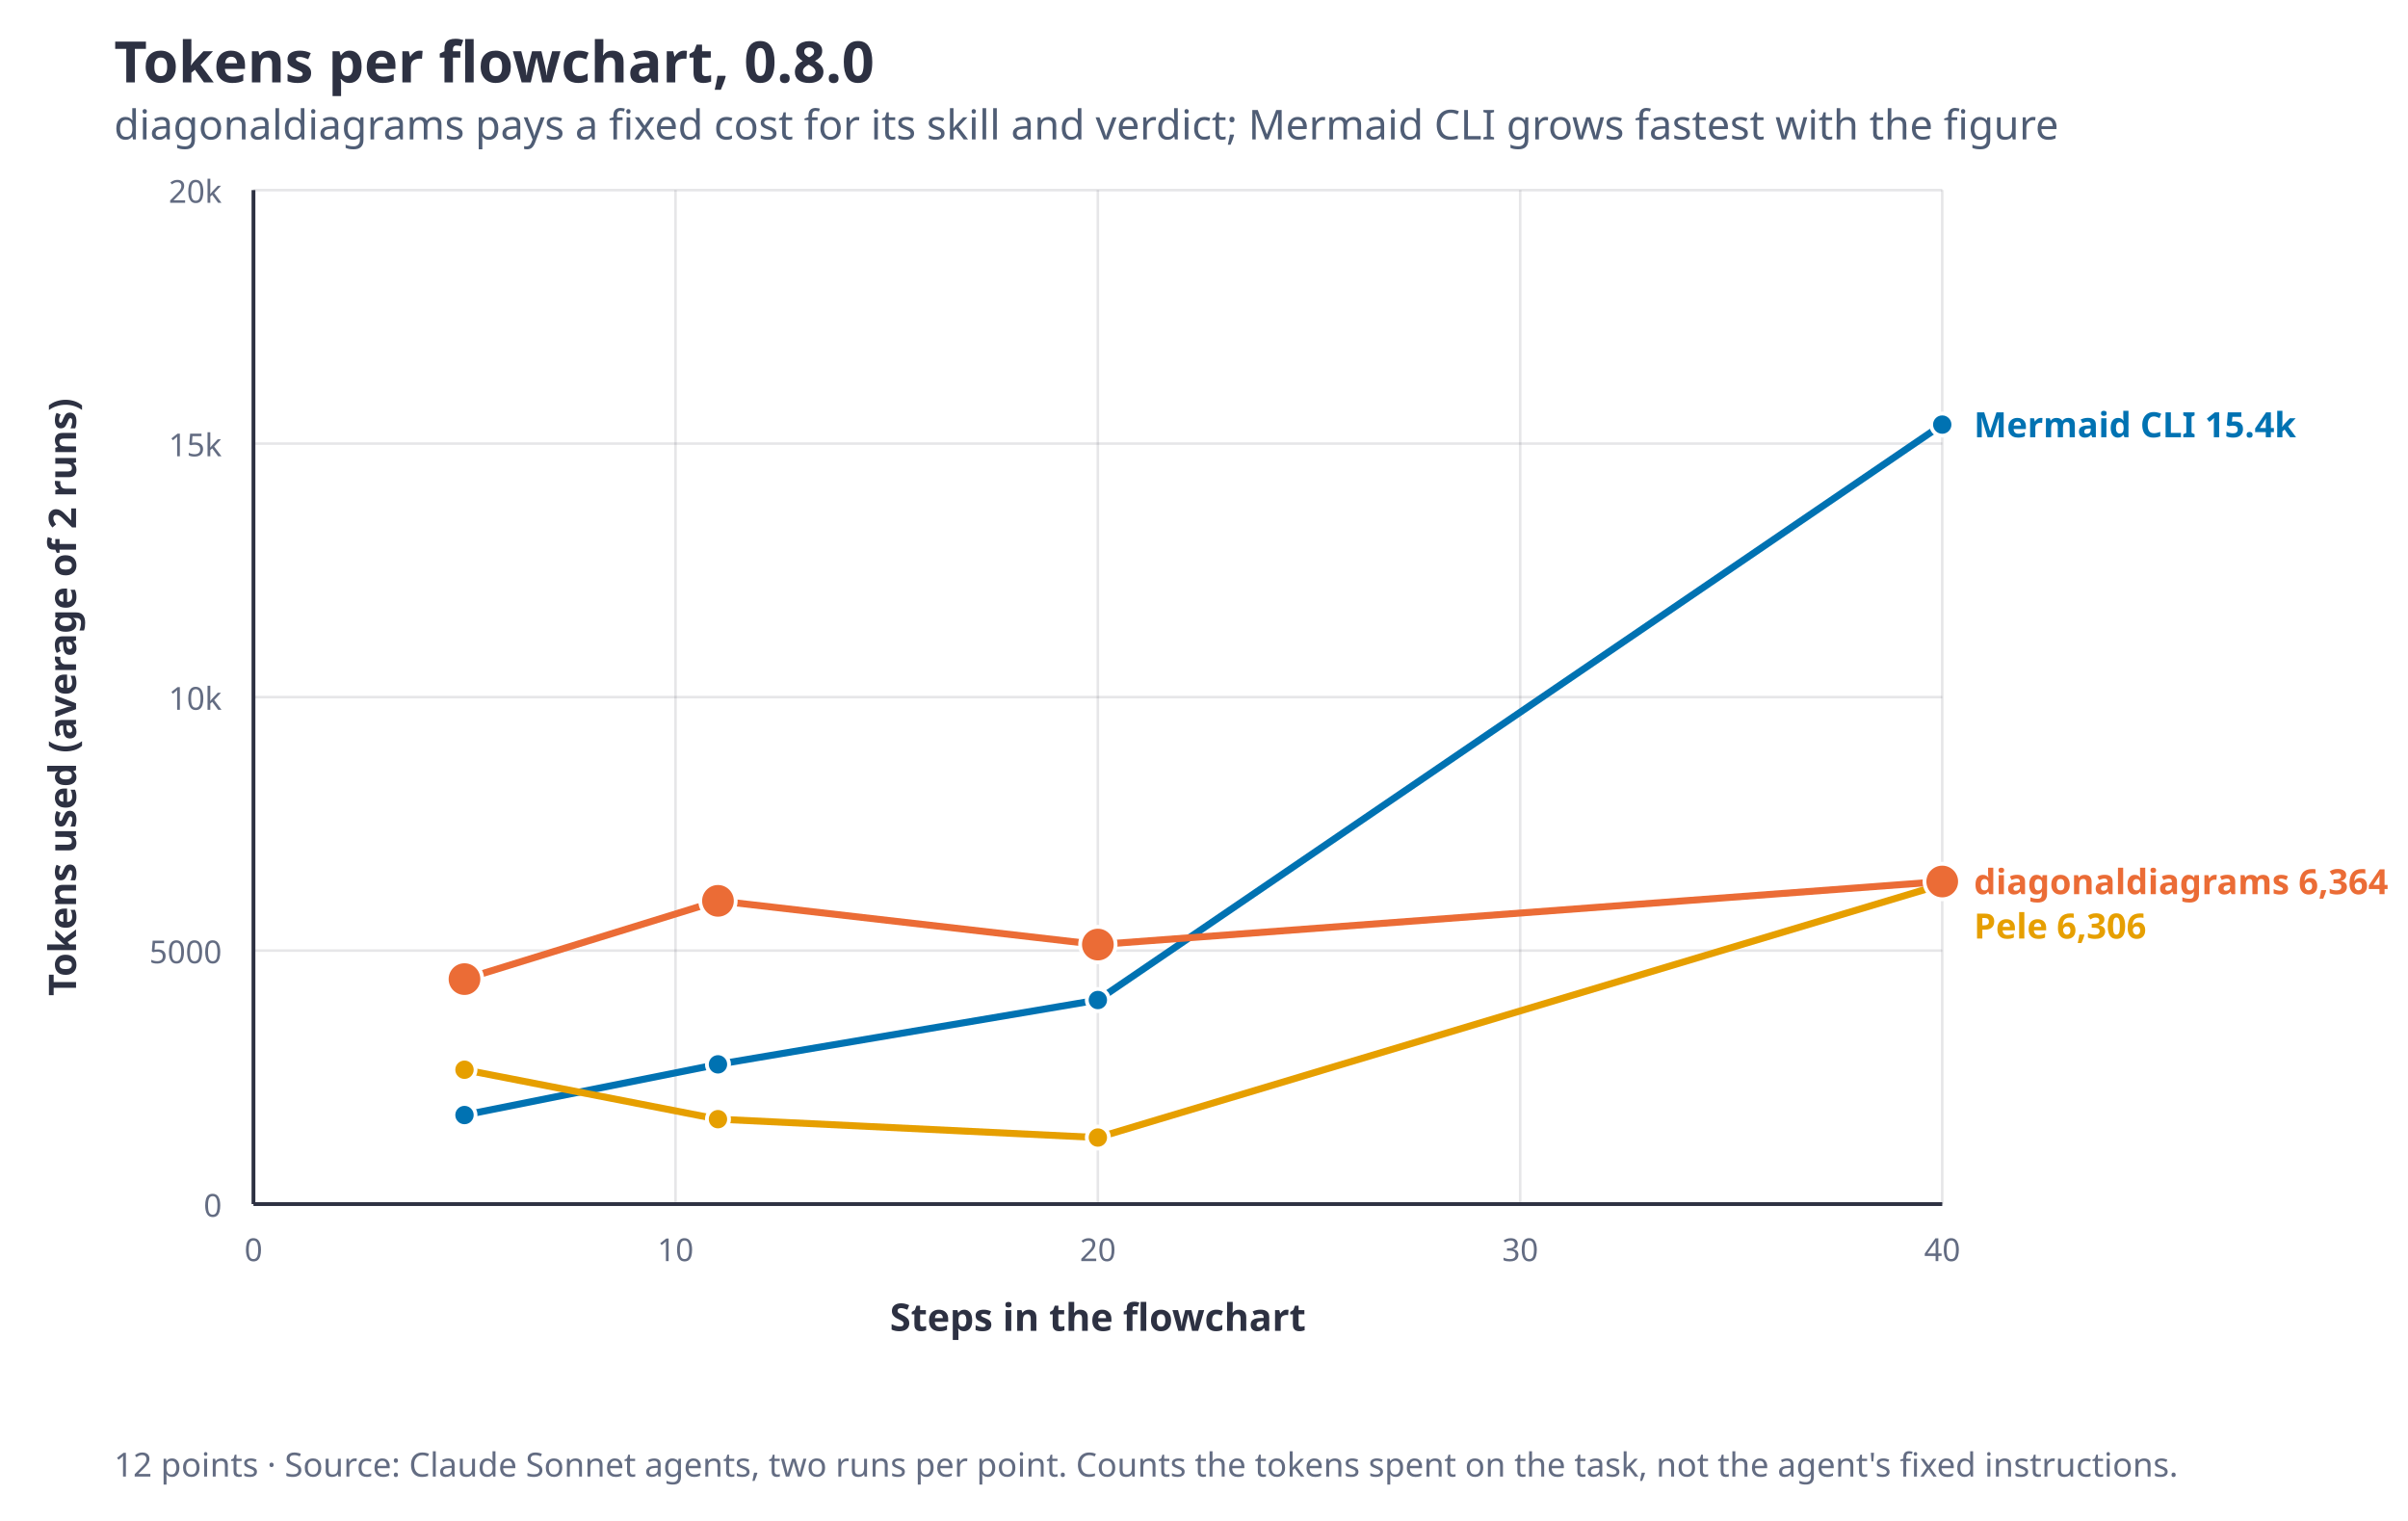
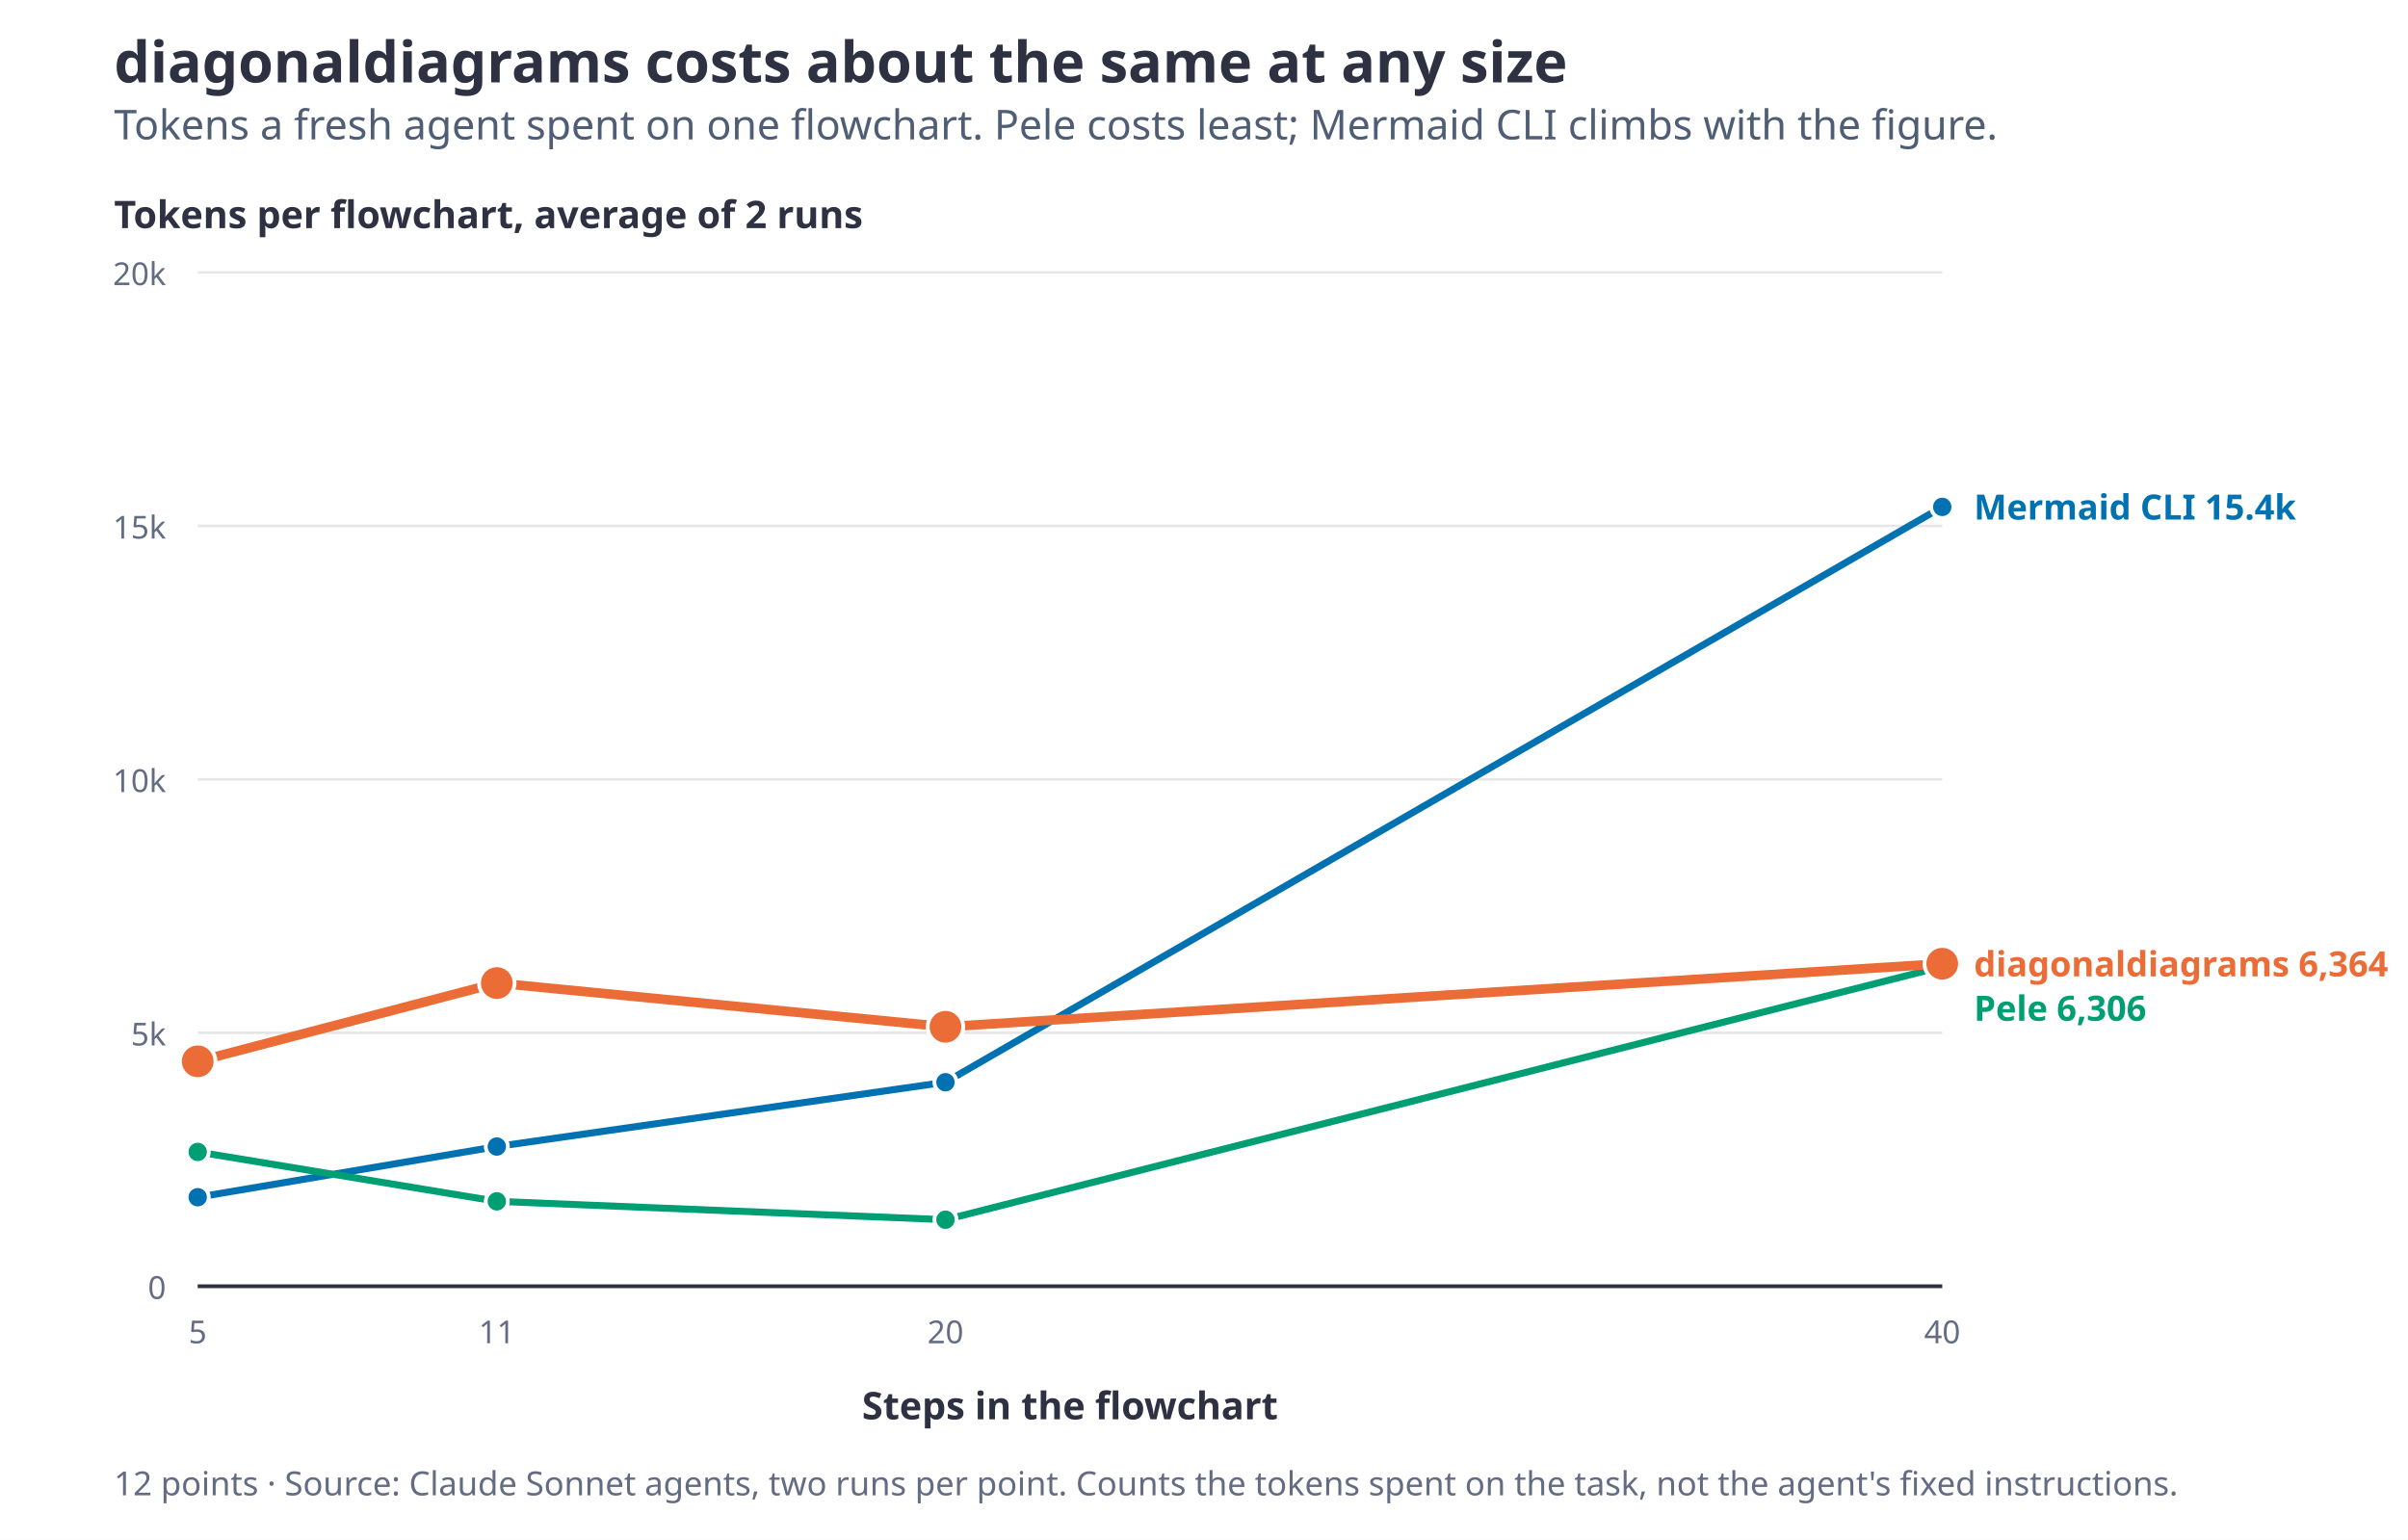
- <svg xmlns="http://www.w3.org/2000/svg" role="img" viewBox="0 0 760 480" width="760">
-   <rect width="760" height="480" fill="#ffffff" />
-   <text x="36" y="26" font-size="18" font-weight="600" font-family="system-ui, 'Segoe UI', sans-serif" fill="#2d3142">Tokens per flowchart, 0.8.0</text>
-   <text x="36" y="44" font-size="13" font-family="system-ui, 'Segoe UI', sans-serif" fill="#4f5d75">diagonaldiagrams pays a fixed cost for its skill and verdict; Mermaid CLI grows fastest with the figure</text>
-   <line x1="80" y1="380.0" x2="613" y2="380.0" stroke="rgba(45,49,66,0.12)" stroke-width="0.8" />
-   <text x="70" y="384.0" font-size="10" font-family="system-ui, 'Segoe UI', sans-serif" fill="#636c82" text-anchor="end">0</text>
-   <line x1="80" y1="300.0" x2="613" y2="300.0" stroke="rgba(45,49,66,0.12)" stroke-width="0.8" />
-   <text x="70" y="304.0" font-size="10" font-family="system-ui, 'Segoe UI', sans-serif" fill="#636c82" text-anchor="end">5000</text>
-   <line x1="80" y1="220.0" x2="613" y2="220.0" stroke="rgba(45,49,66,0.12)" stroke-width="0.8" />
-   <text x="70" y="224.0" font-size="10" font-family="system-ui, 'Segoe UI', sans-serif" fill="#636c82" text-anchor="end">10k</text>
-   <line x1="80" y1="140.0" x2="613" y2="140.0" stroke="rgba(45,49,66,0.12)" stroke-width="0.8" />
-   <text x="70" y="144.0" font-size="10" font-family="system-ui, 'Segoe UI', sans-serif" fill="#636c82" text-anchor="end">15k</text>
-   <line x1="80" y1="60.0" x2="613" y2="60.0" stroke="rgba(45,49,66,0.12)" stroke-width="0.8" />
-   <text x="70" y="64.0" font-size="10" font-family="system-ui, 'Segoe UI', sans-serif" fill="#636c82" text-anchor="end">20k</text>
-   <line x1="80.0" y1="60" x2="80.0" y2="380" stroke="rgba(45,49,66,0.12)" stroke-width="0.8" />
-   <text x="80.0" y="398" font-size="10" font-family="system-ui, 'Segoe UI', sans-serif" fill="#636c82" text-anchor="middle">0</text>
-   <line x1="213.2" y1="60" x2="213.2" y2="380" stroke="rgba(45,49,66,0.12)" stroke-width="0.8" />
-   <text x="213.2" y="398" font-size="10" font-family="system-ui, 'Segoe UI', sans-serif" fill="#636c82" text-anchor="middle">10</text>
-   <line x1="346.5" y1="60" x2="346.5" y2="380" stroke="rgba(45,49,66,0.12)" stroke-width="0.8" />
-   <text x="346.5" y="398" font-size="10" font-family="system-ui, 'Segoe UI', sans-serif" fill="#636c82" text-anchor="middle">20</text>
-   <line x1="479.8" y1="60" x2="479.8" y2="380" stroke="rgba(45,49,66,0.12)" stroke-width="0.8" />
-   <text x="479.8" y="398" font-size="10" font-family="system-ui, 'Segoe UI', sans-serif" fill="#636c82" text-anchor="middle">30</text>
-   <line x1="613.0" y1="60" x2="613.0" y2="380" stroke="rgba(45,49,66,0.12)" stroke-width="0.8" />
-   <text x="613.0" y="398" font-size="10" font-family="system-ui, 'Segoe UI', sans-serif" fill="#636c82" text-anchor="middle">40</text>
-   <line x1="80" y1="380" x2="613" y2="380" stroke="#2d3142" stroke-width="1.2" />
-   <line x1="80" y1="60" x2="80" y2="380" stroke="#2d3142" stroke-width="1.2" />
-   <path d="M146.6,351.9 L226.6,335.9 L346.5,315.6 L613.0,134.0" fill="none" stroke="#0072B2" stroke-width="2.2" stroke-linecap="round" />
-   <circle cx="146.6" cy="351.9" r="3.5" fill="#0072B2" stroke="#ffffff" stroke-width="1.2" />
-   <circle cx="226.6" cy="335.9" r="3.5" fill="#0072B2" stroke="#ffffff" stroke-width="1.2" />
-   <circle cx="346.5" cy="315.6" r="3.5" fill="#0072B2" stroke="#ffffff" stroke-width="1.2" />
-   <circle cx="613.0" cy="134.0" r="3.5" fill="#0072B2" stroke="#ffffff" stroke-width="1.2" />
-   <path d="M146.6,337.6 L226.6,353.2 L346.5,359.0 L613.0,279.1" fill="none" stroke="#E69F00" stroke-width="2.2" stroke-linecap="round" />
-   <circle cx="146.6" cy="337.6" r="3.5" fill="#E69F00" stroke="#ffffff" stroke-width="1.2" />
-   <circle cx="226.6" cy="353.2" r="3.5" fill="#E69F00" stroke="#ffffff" stroke-width="1.2" />
-   <circle cx="346.5" cy="359.0" r="3.5" fill="#E69F00" stroke="#ffffff" stroke-width="1.2" />
-   <circle cx="613.0" cy="279.1" r="3.5" fill="#E69F00" stroke="#ffffff" stroke-width="1.2" />
-   <path d="M146.6,309.0 L226.6,284.3 L346.5,298.1 L613.0,278.2" fill="none" stroke="#eb6c36" stroke-width="2.2" stroke-linecap="round" />
-   <circle cx="146.6" cy="309.0" r="5.6" fill="#eb6c36" stroke="#ffffff" stroke-width="1.2" />
-   <circle cx="226.6" cy="284.3" r="5.6" fill="#eb6c36" stroke="#ffffff" stroke-width="1.2" />
-   <circle cx="346.5" cy="298.1" r="5.6" fill="#eb6c36" stroke="#ffffff" stroke-width="1.2" />
-   <circle cx="613.0" cy="278.2" r="5.6" fill="#eb6c36" stroke="#ffffff" stroke-width="1.2" />
-   <text x="623.0" y="138.0" font-size="11" font-weight="600" font-family="system-ui, 'Segoe UI', sans-serif" fill="#0072B2" data-role="series">Mermaid CLI 15.4k</text>
-   <text x="623.0" y="282.2" font-size="11" font-weight="600" font-family="system-ui, 'Segoe UI', sans-serif" fill="#eb6c36" data-role="series">diagonaldiagrams 6,364</text>
-   <text x="623.0" y="296.2" font-size="11" font-weight="600" font-family="system-ui, 'Segoe UI', sans-serif" fill="#E69F00" data-role="series">Pele 6,306</text>
-   <text x="346.5" y="420" font-size="12" font-weight="600" font-family="system-ui, 'Segoe UI', sans-serif" fill="#2d3142" text-anchor="middle" data-role="xaxis">Steps in the flowchart</text>
-   <text x="24" y="220.0" font-size="12" font-weight="600" font-family="system-ui, 'Segoe UI', sans-serif" fill="#2d3142" text-anchor="middle" transform="rotate(-90 24,220.0)" data-role="yaxis">Tokens used (average of 2 runs)</text>
-   <text x="36" y="466" font-size="10.5" font-family="system-ui, 'Segoe UI', sans-serif" fill="#636c82">12 points · Source: Claude Sonnet agents, two runs per point. Counts the tokens spent on the task, not the agent's fixed instructions.</text>
+ <svg xmlns="http://www.w3.org/2000/svg" role="img" viewBox="0 0 760 486" width="760">
+   <rect width="760" height="486" fill="#ffffff" />
+   <text x="36" y="26" font-size="18" font-weight="600" font-family="system-ui, 'Segoe UI', sans-serif" fill="#2d3142">diagonaldiagrams costs about the same at any size</text>
+   <text x="36" y="44" font-size="13" font-family="system-ui, 'Segoe UI', sans-serif" fill="#4f5d75">Tokens a fresh agent spent on one flowchart. Pele costs least; Mermaid CLI climbs with the figure.</text>
+   <line x1="62.4" y1="406.0" x2="613.0" y2="406.0" stroke="rgba(45,49,66,0.12)" stroke-width="0.8" />
+   <text x="52.4" y="410.0" font-size="10" font-family="system-ui, 'Segoe UI', sans-serif" fill="#636c82" text-anchor="end">0</text>
+   <line x1="62.4" y1="326.0" x2="613.0" y2="326.0" stroke="rgba(45,49,66,0.12)" stroke-width="0.8" />
+   <text x="52.4" y="330.0" font-size="10" font-family="system-ui, 'Segoe UI', sans-serif" fill="#636c82" text-anchor="end">5k</text>
+   <line x1="62.4" y1="246.0" x2="613.0" y2="246.0" stroke="rgba(45,49,66,0.12)" stroke-width="0.8" />
+   <text x="52.4" y="250.0" font-size="10" font-family="system-ui, 'Segoe UI', sans-serif" fill="#636c82" text-anchor="end">10k</text>
+   <line x1="62.4" y1="166.0" x2="613.0" y2="166.0" stroke="rgba(45,49,66,0.12)" stroke-width="0.8" />
+   <text x="52.4" y="170.0" font-size="10" font-family="system-ui, 'Segoe UI', sans-serif" fill="#636c82" text-anchor="end">15k</text>
+   <line x1="62.4" y1="86.0" x2="613.0" y2="86.0" stroke="rgba(45,49,66,0.12)" stroke-width="0.8" />
+   <text x="52.4" y="90.0" font-size="10" font-family="system-ui, 'Segoe UI', sans-serif" fill="#636c82" text-anchor="end">20k</text>
+   <text x="62.4" y="424" font-size="10" font-family="system-ui, 'Segoe UI', sans-serif" fill="#636c82" text-anchor="middle">5</text>
+   <text x="156.8" y="424" font-size="10" font-family="system-ui, 'Segoe UI', sans-serif" fill="#636c82" text-anchor="middle">11</text>
+   <text x="298.4" y="424" font-size="10" font-family="system-ui, 'Segoe UI', sans-serif" fill="#636c82" text-anchor="middle">20</text>
+   <text x="613.0" y="424" font-size="10" font-family="system-ui, 'Segoe UI', sans-serif" fill="#636c82" text-anchor="middle">40</text>
+   <line x1="62.4" y1="406" x2="613.0" y2="406" stroke="#2d3142" stroke-width="1.2" />
+   <path d="M62.4,377.9 L156.8,361.9 L298.4,341.6 L613.0,160.0" fill="none" stroke="#0072B2" stroke-width="2.2" stroke-linecap="round" stroke-linejoin="round" />
+   <circle cx="62.4" cy="377.9" r="3.5" fill="#0072B2" stroke="#ffffff" stroke-width="1.2" />
+   <circle cx="156.8" cy="361.9" r="3.5" fill="#0072B2" stroke="#ffffff" stroke-width="1.2" />
+   <circle cx="298.4" cy="341.6" r="3.5" fill="#0072B2" stroke="#ffffff" stroke-width="1.2" />
+   <circle cx="613.0" cy="160.0" r="3.5" fill="#0072B2" stroke="#ffffff" stroke-width="1.2" />
+   <path d="M62.4,363.6 L156.8,379.2 L298.4,385.0 L613.0,305.1" fill="none" stroke="#009E73" stroke-width="2.2" stroke-linecap="round" stroke-linejoin="round" />
+   <circle cx="62.4" cy="363.6" r="3.5" fill="#009E73" stroke="#ffffff" stroke-width="1.2" />
+   <circle cx="156.8" cy="379.2" r="3.5" fill="#009E73" stroke="#ffffff" stroke-width="1.2" />
+   <circle cx="298.4" cy="385.0" r="3.5" fill="#009E73" stroke="#ffffff" stroke-width="1.2" />
+   <circle cx="613.0" cy="305.1" r="3.5" fill="#009E73" stroke="#ffffff" stroke-width="1.2" />
+   <path d="M62.4,335.0 L156.8,310.3 L298.4,324.1 L613.0,304.2" fill="none" stroke="#eb6c36" stroke-width="3" stroke-linecap="round" stroke-linejoin="round" />
+   <circle cx="62.4" cy="335.0" r="5.6" fill="#eb6c36" stroke="#ffffff" stroke-width="1.2" />
+   <circle cx="156.8" cy="310.3" r="5.6" fill="#eb6c36" stroke="#ffffff" stroke-width="1.2" />
+   <circle cx="298.4" cy="324.1" r="5.6" fill="#eb6c36" stroke="#ffffff" stroke-width="1.2" />
+   <circle cx="613.0" cy="304.2" r="5.6" fill="#eb6c36" stroke="#ffffff" stroke-width="1.2" />
+   <text x="623.0" y="164.0" font-size="11" font-weight="600" font-family="system-ui, 'Segoe UI', sans-serif" fill="#0072B2" data-role="series">Mermaid CLI 15.4k</text>
+   <text x="623.0" y="308.2" font-size="11" font-weight="600" font-family="system-ui, 'Segoe UI', sans-serif" fill="#eb6c36" data-role="series">diagonaldiagrams 6,364</text>
+   <text x="623.0" y="322.2" font-size="11" font-weight="600" font-family="system-ui, 'Segoe UI', sans-serif" fill="#009E73" data-role="series">Pele 6,306</text>
+   <text x="337.7" y="448.0" font-size="12" font-weight="600" font-family="system-ui, 'Segoe UI', sans-serif" fill="#2d3142" text-anchor="middle" data-role="xaxis">Steps in the flowchart</text>
+   <text x="36.0" y="72.0" font-size="12" font-weight="600" font-family="system-ui, 'Segoe UI', sans-serif" fill="#2d3142" text-anchor="start" data-role="yaxis">Tokens per flowchart, average of 2 runs</text>
+   <text x="36" y="472" font-size="10.5" font-family="system-ui, 'Segoe UI', sans-serif" fill="#636c82">12 points · Source: Claude Sonnet agents, two runs per point. Counts the tokens spent on the task, not the agent's fixed instructions.</text>
</svg>
